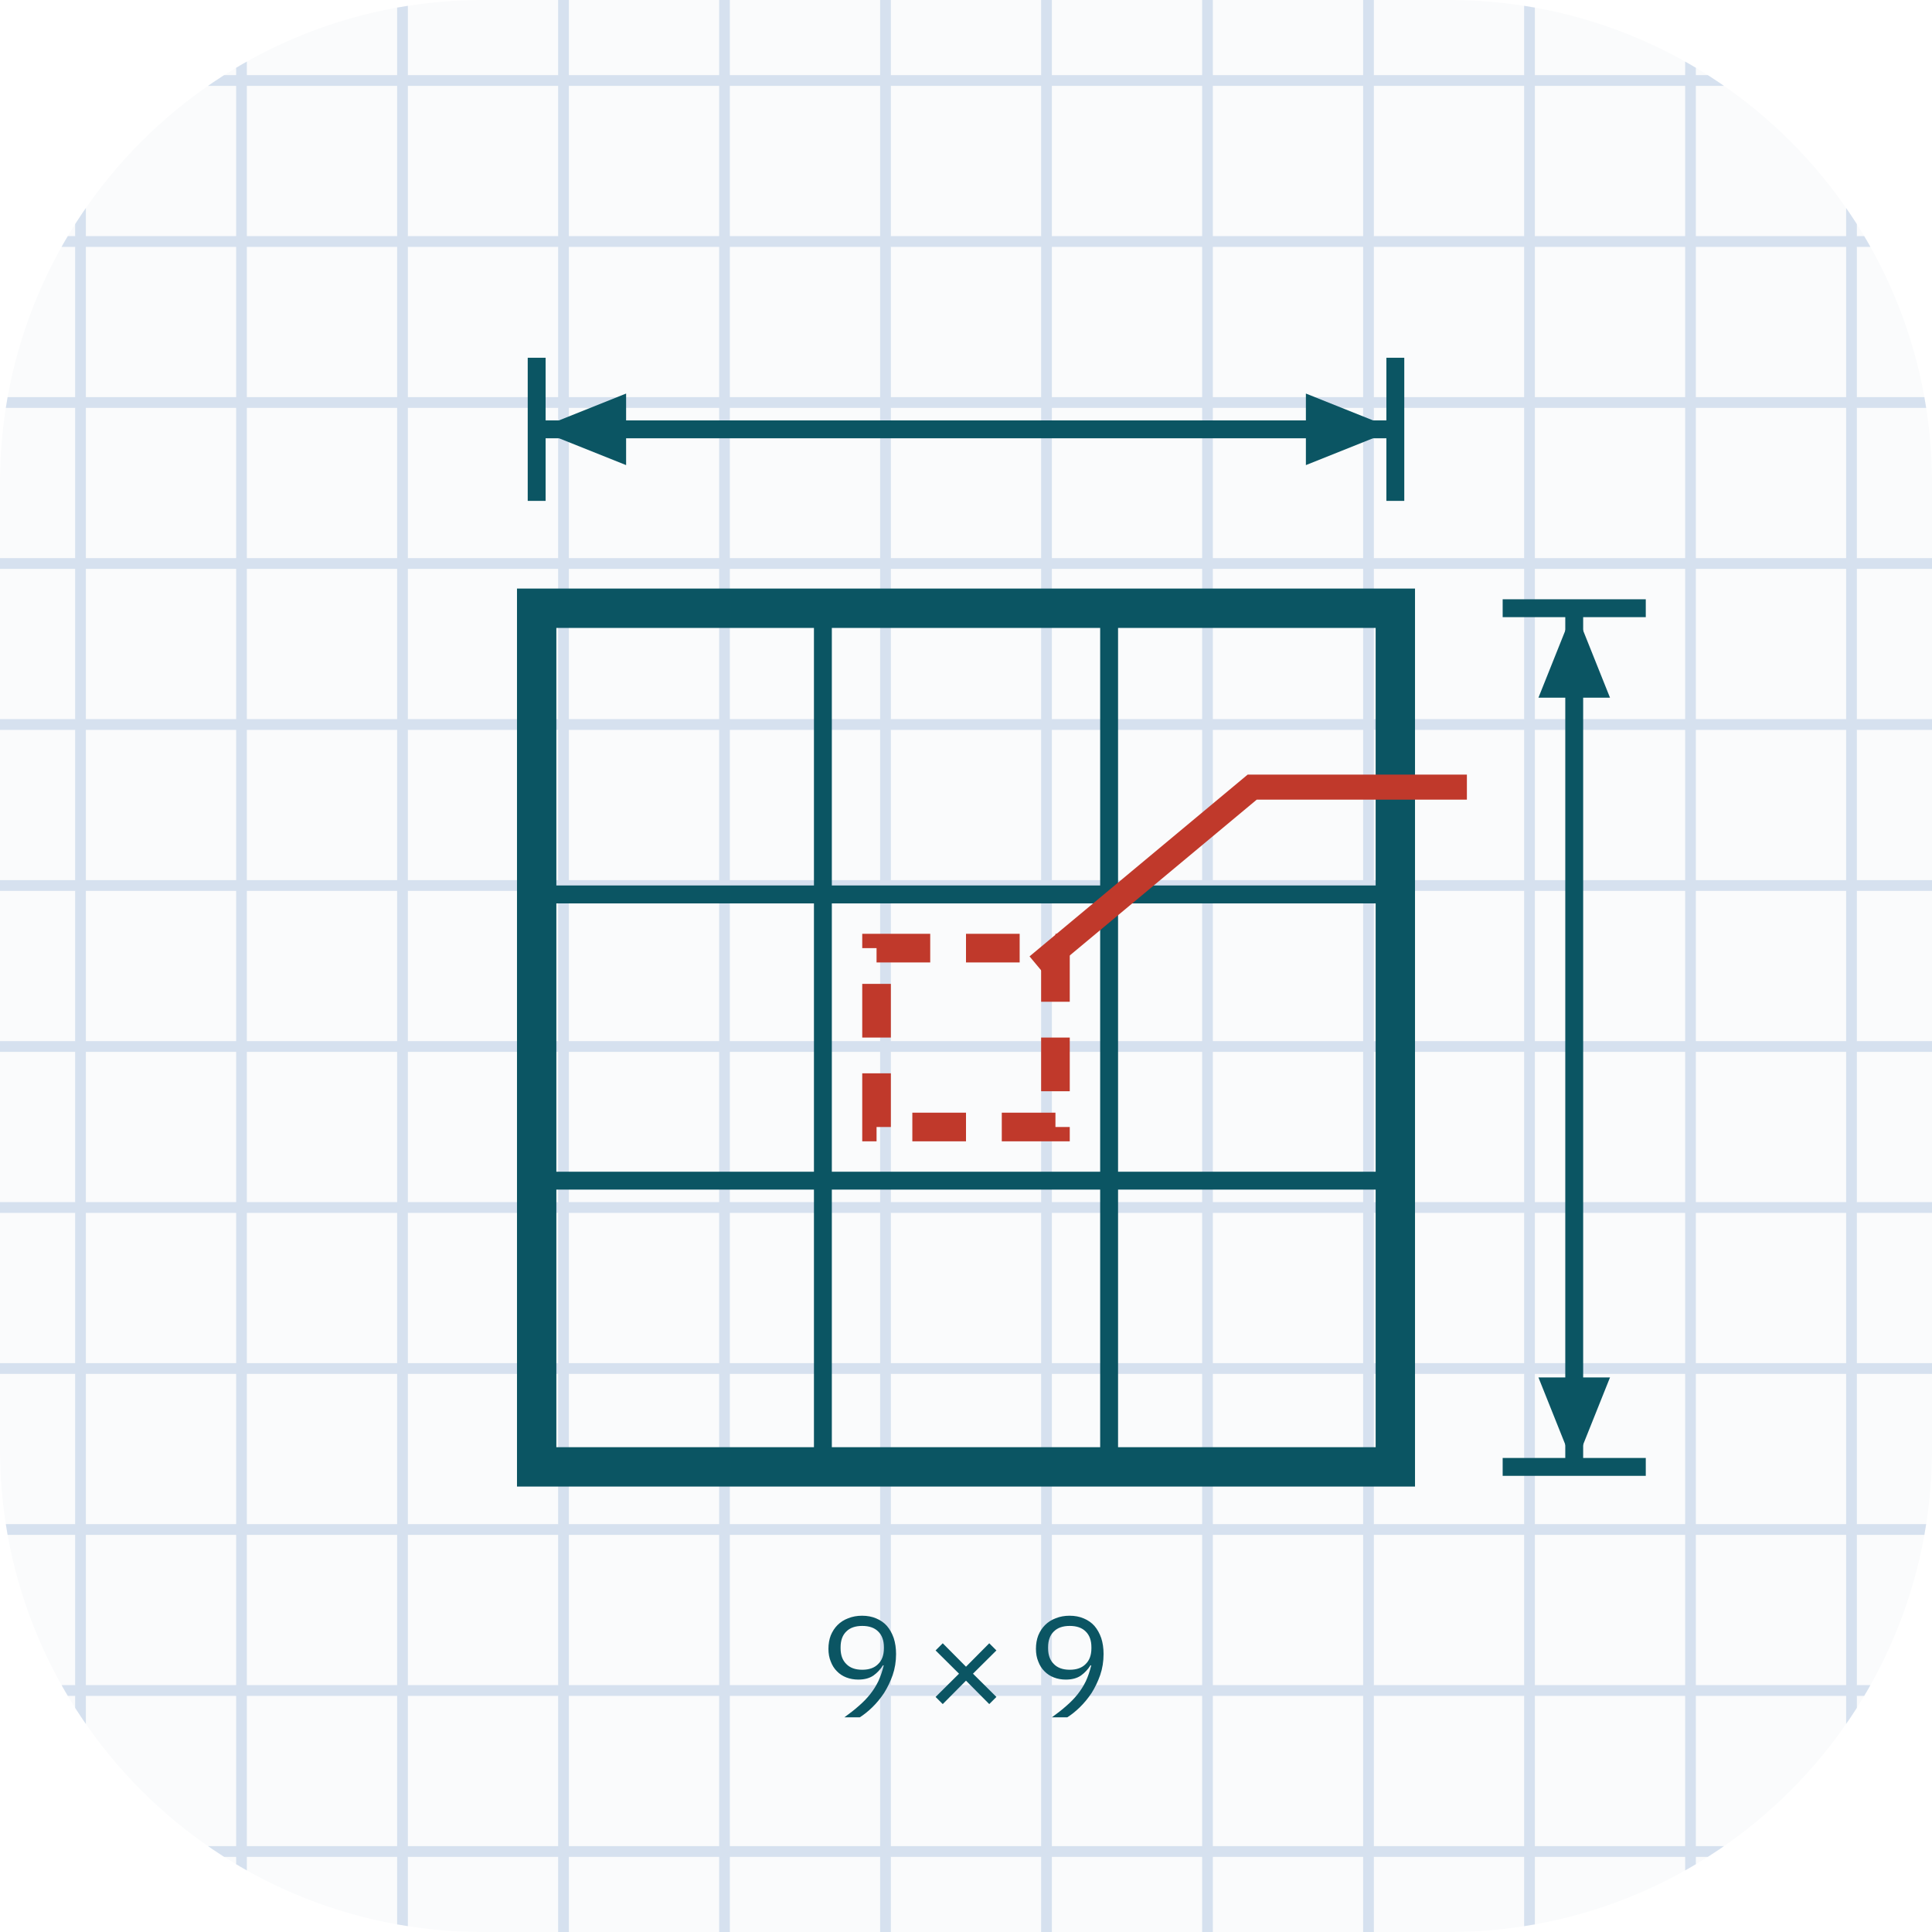
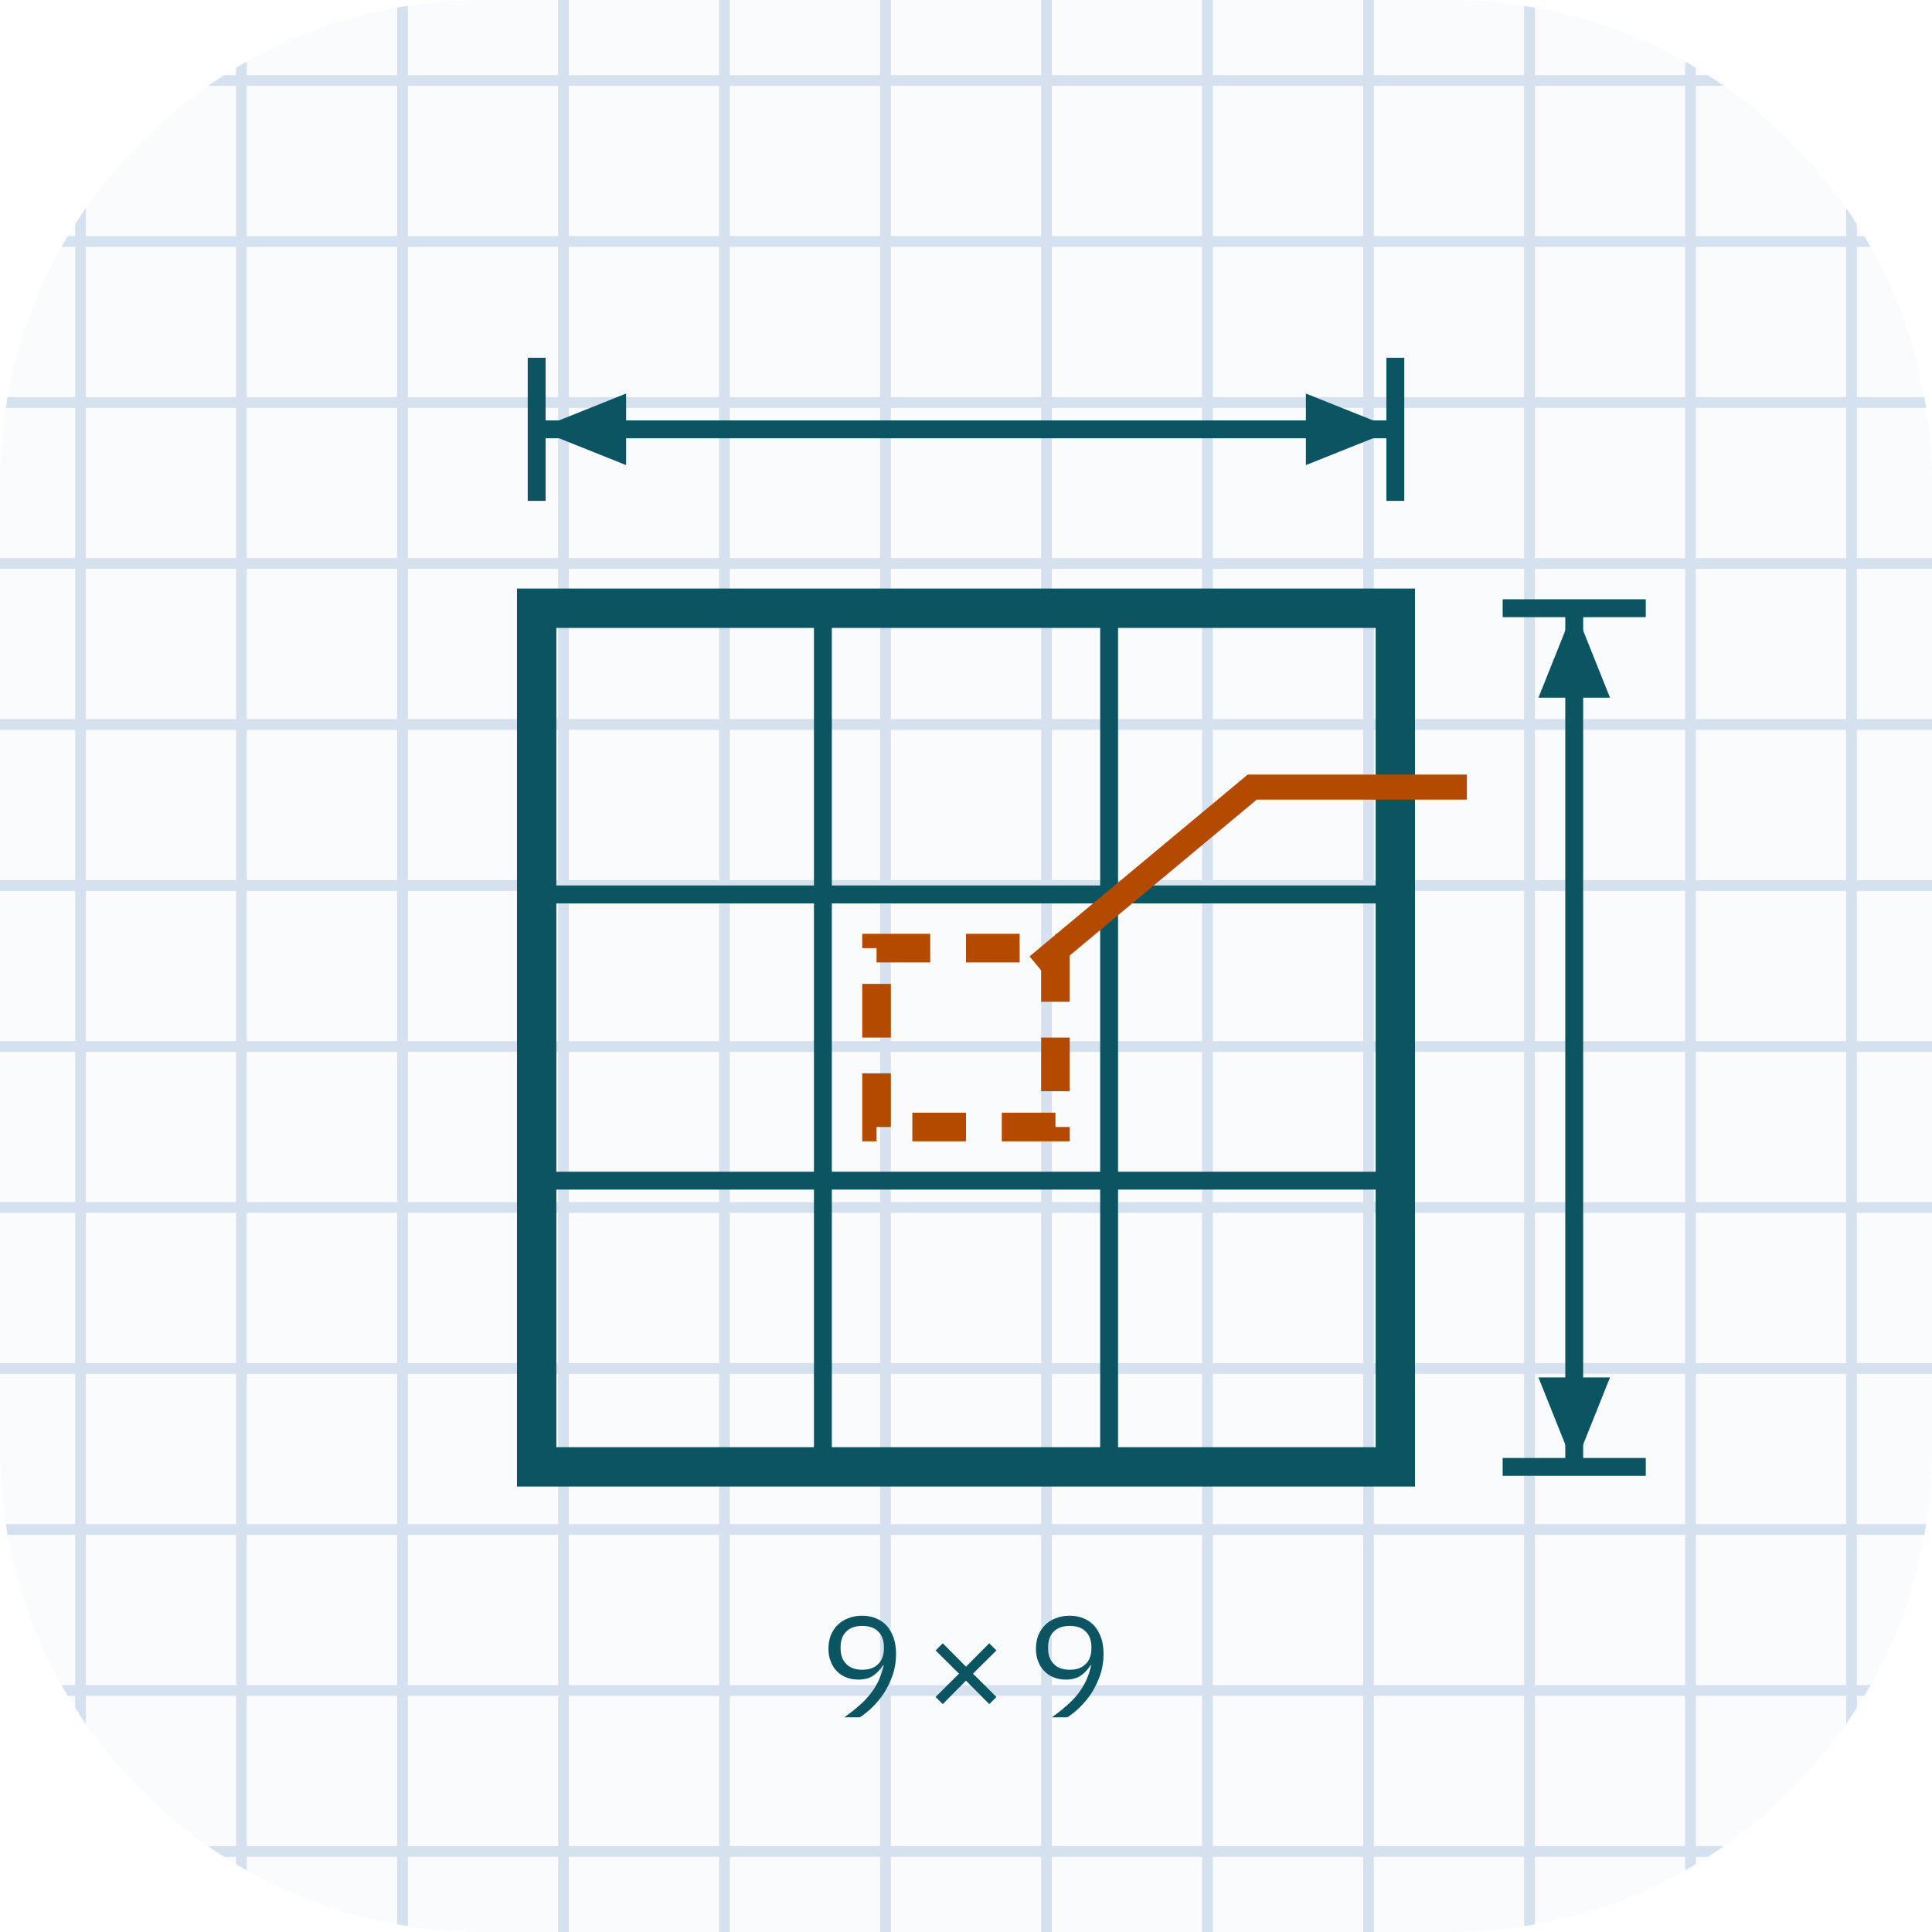
<svg xmlns="http://www.w3.org/2000/svg" viewBox="0 0 108 108">
  <clipPath id="icon-shape">
    <rect width="108" height="108" rx="27" />
  </clipPath>
  <g clip-path="url(#icon-shape)">
    <svg viewBox="0 0 108 108">
      <rect width="108" height="108" fill="#FAFBFC" />
      <path d="M4.5 0V108M13.5 0V108M22.5 0V108M31.5 0V108M40.5 0V108M49.5 0V108M58.5 0V108M67.5 0V108M76.5 0V108M85.5 0V108M94.5 0V108M103.5 0V108M0 4.5H108M0 13.5H108M0 22.5H108M0 31.5H108M0 40.5H108M0 49.5H108M0 58.5H108M0 67.5H108M0 76.5H108M0 85.5H108M0 94.5H108M0 103.5H108" fill="none" stroke="#D6E1EF" stroke-width=".6" />
      <g fill="none" stroke="#0B5563">
        <rect x="30" y="34" width="48" height="48" stroke-width="2.2" />
        <path d="M46 34 V82 M62 34 V82 M30 50 H78 M30 66 H78" stroke-width="1" />
        <path d="M30 28 V20 M78 28 V20 M30 24 H78 M84 34 H92 M84 82 H92 M88 34 V82" stroke-width="1" />
      </g>
      <path d="M30 24 l5 -2 v4z M78 24 l-5 -2 v4z M88 34 l-2 5 h4z M88 82 l-2 -5 h4z" fill="#0B5563" />
      <path d="M50.09 92.46Q50.09 93.09 49.9 93.64Q49.71 94.18 49.42 94.64Q49.12 95.09 48.76 95.44Q48.41 95.78 48.06 96L47.2 96Q47.66 95.67 48.01 95.36Q48.37 95.05 48.64 94.71Q48.91 94.37 49.1 93.98Q49.28 93.59 49.4 93.1L49.36 93.09Q49.15 93.43 48.83 93.66Q48.5 93.89 47.98 93.89Q47.62 93.89 47.31 93.77Q47 93.65 46.78 93.42Q46.56 93.2 46.44 92.88Q46.31 92.57 46.31 92.17Q46.31 91.76 46.44 91.42Q46.58 91.08 46.82 90.84Q47.07 90.59 47.42 90.46Q47.77 90.32 48.19 90.32Q48.63 90.32 48.98 90.47Q49.34 90.62 49.58 90.89Q49.82 91.17 49.96 91.57Q50.09 91.97 50.09 92.46ZM48.2 93.34Q48.78 93.34 49.09 93.02Q49.41 92.71 49.41 92.14L49.41 92.08Q49.41 91.51 49.09 91.2Q48.78 90.89 48.2 90.89Q47.62 90.89 47.31 91.2Q46.99 91.51 46.99 92.08L46.99 92.14Q46.99 92.71 47.31 93.02Q47.62 93.34 48.2 93.34ZM54 93.95L52.7 95.26L52.3 94.86L53.61 93.56L52.3 92.26L52.7 91.86L54 93.17L55.3 91.86L55.7 92.26L54.39 93.56L55.7 94.86L55.3 95.26L54 93.95ZM61.69 92.46Q61.69 93.09 61.5 93.64Q61.31 94.18 61.02 94.64Q60.72 95.09 60.36 95.44Q60.01 95.78 59.66 96L58.8 96Q59.26 95.67 59.61 95.36Q59.97 95.05 60.24 94.71Q60.51 94.37 60.7 93.98Q60.88 93.59 61 93.1L60.96 93.09Q60.75 93.43 60.43 93.66Q60.1 93.89 59.58 93.89Q59.22 93.89 58.91 93.77Q58.6 93.65 58.38 93.42Q58.16 93.2 58.04 92.88Q57.91 92.57 57.91 92.17Q57.91 91.76 58.04 91.42Q58.18 91.08 58.42 90.84Q58.67 90.59 59.02 90.46Q59.37 90.32 59.79 90.32Q60.23 90.32 60.58 90.47Q60.94 90.62 61.18 90.89Q61.42 91.17 61.56 91.57Q61.69 91.97 61.69 92.46ZM59.8 93.34Q60.38 93.34 60.69 93.02Q61.01 92.71 61.01 92.14L61.01 92.08Q61.01 91.51 60.69 91.2Q60.38 90.89 59.8 90.89Q59.22 90.89 58.91 91.2Q58.59 91.51 58.59 92.08L58.59 92.14Q58.59 92.71 58.91 93.02Q59.22 93.34 59.8 93.34Z" fill="#0B5563" />
-       <rect x="49" y="53" width="10" height="10" fill="none" stroke="#C0392B" stroke-width="1.6" stroke-dasharray="3 2" />
-       <path d="M58 54 L70 44 H82" fill="none" stroke="#C0392B" stroke-width="1.4" />
+       <rect x="49" y="53" width="10" height="10" fill="none" stroke="#B34A00" stroke-width="1.6" stroke-dasharray="3 2" />
+       <path d="M58 54 L70 44 H82" fill="none" stroke="#B34A00" stroke-width="1.4" />
    </svg>
  </g>
</svg>
